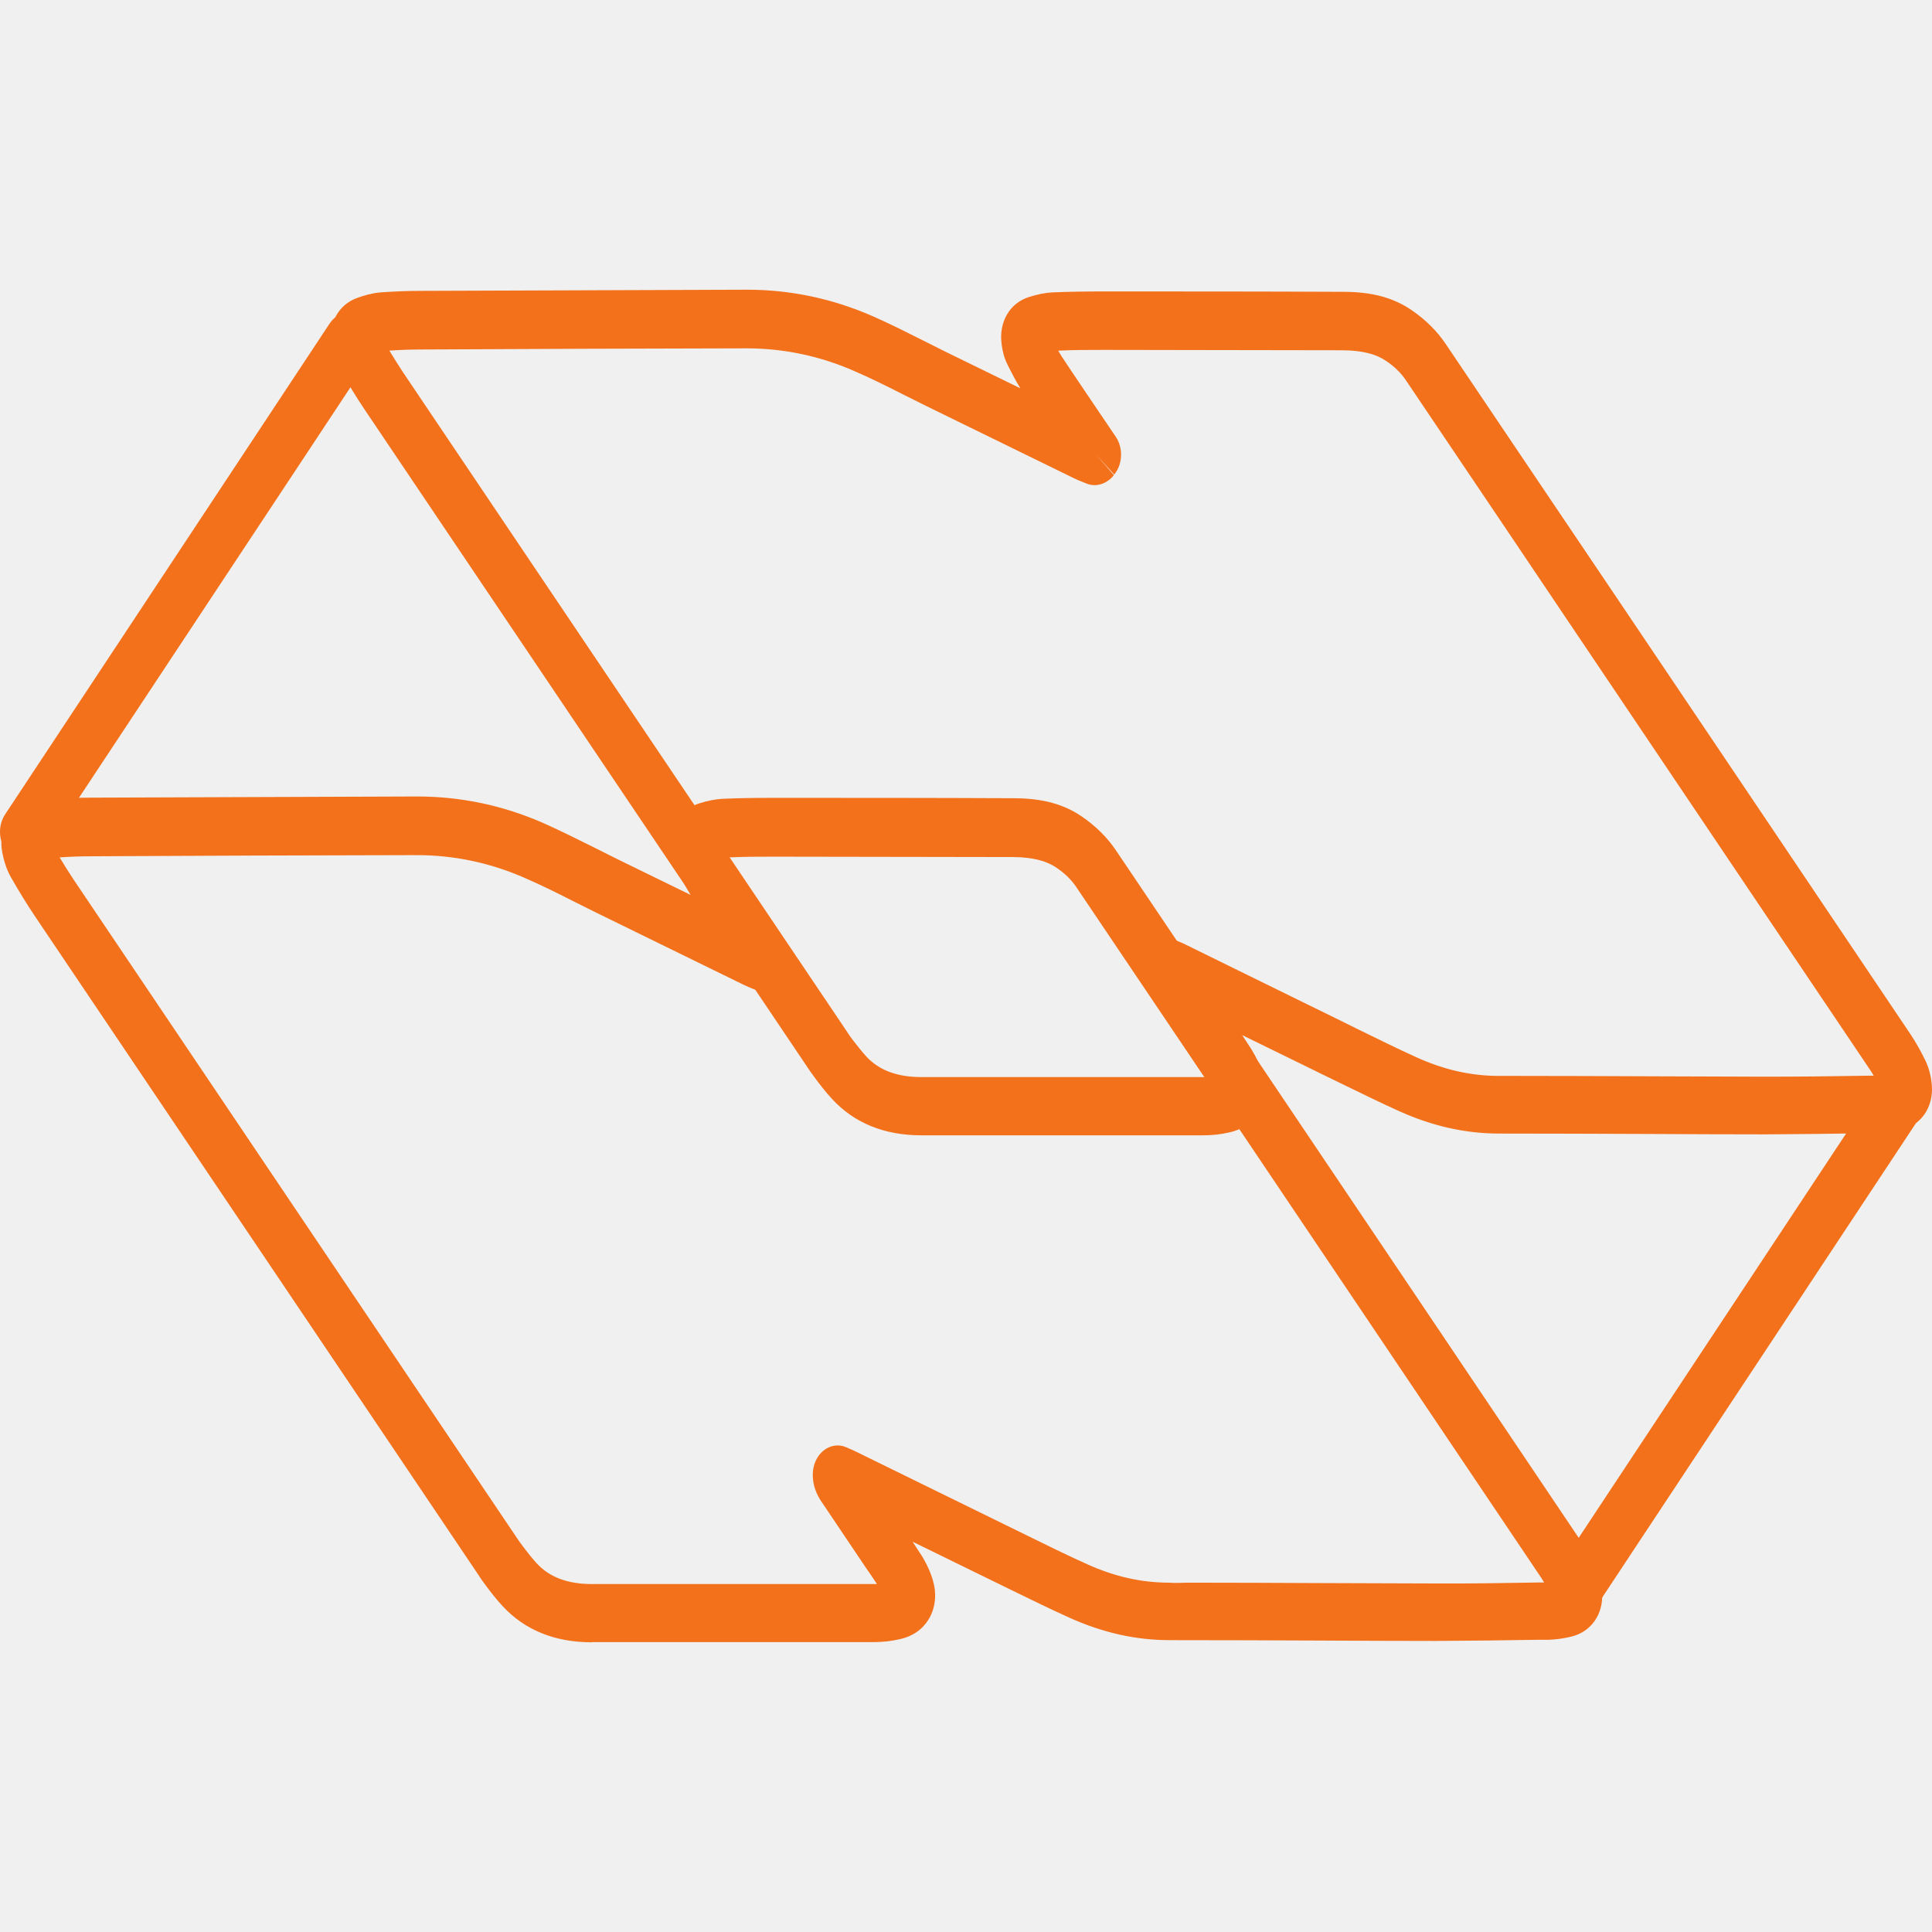
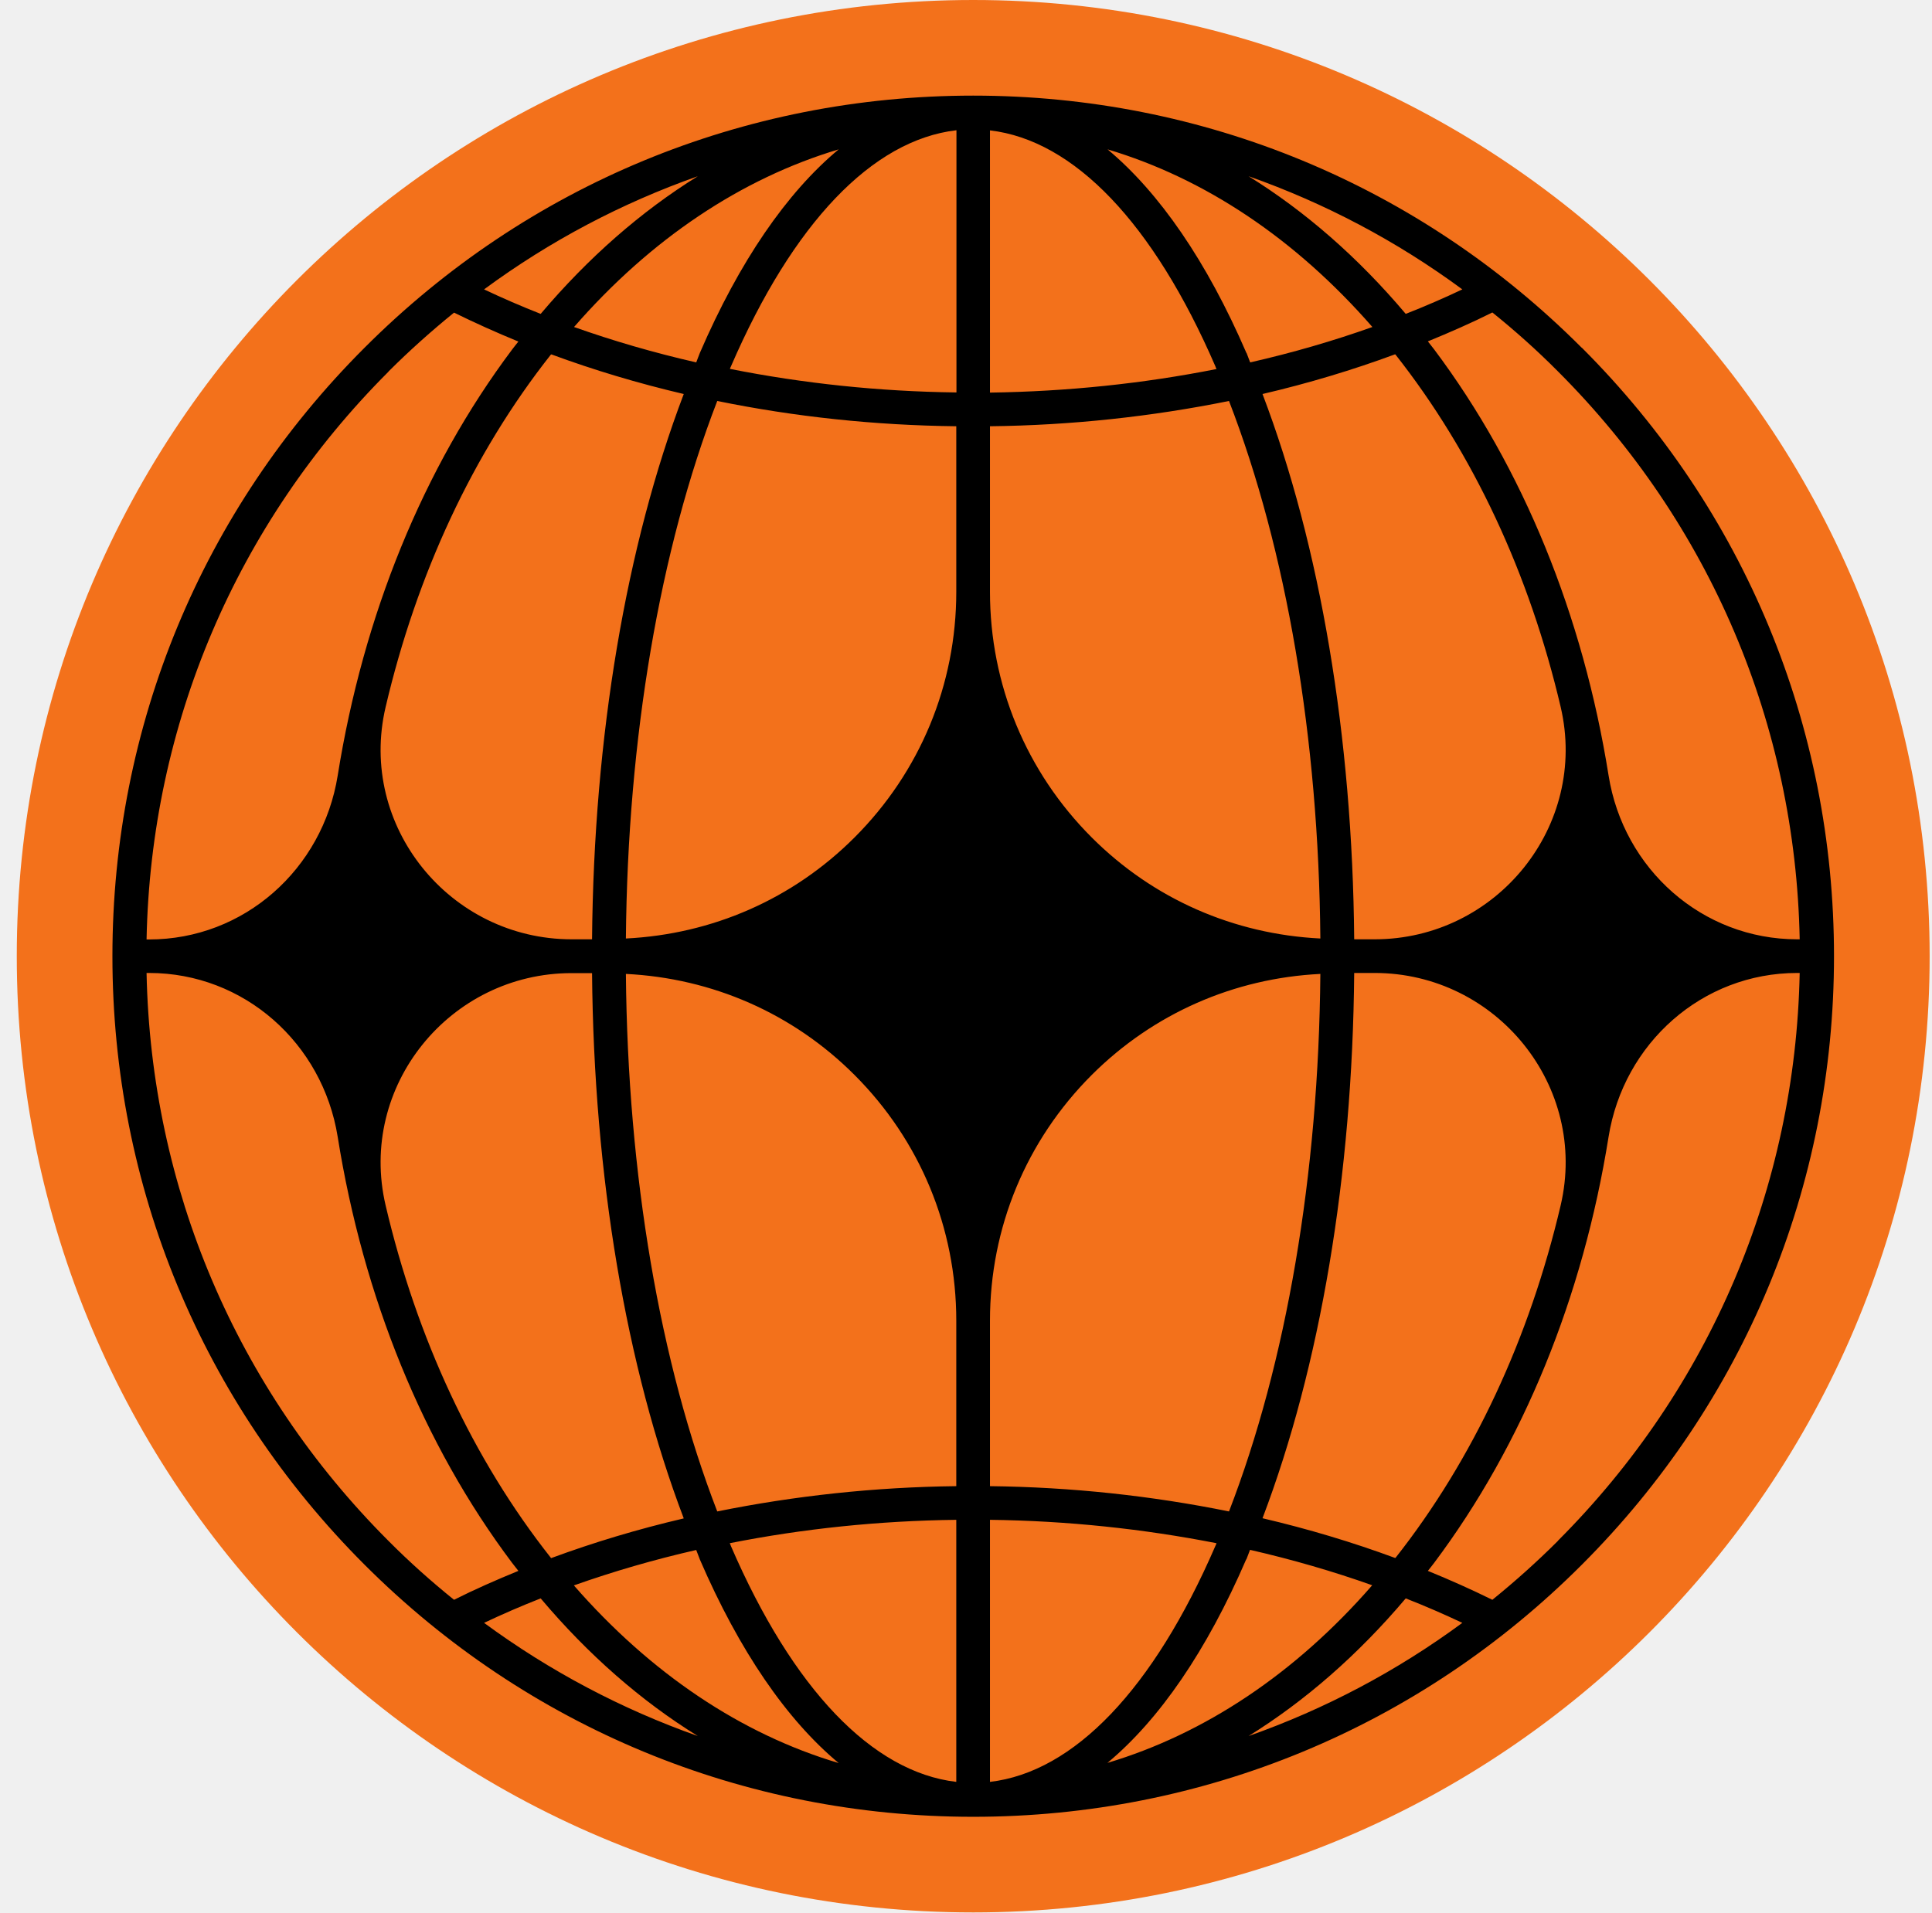
- <svg xmlns="http://www.w3.org/2000/svg" width="100" height="100" viewBox="0 0 100 100" fill="none">
-   <path d="M30.633 85.005C28.718 85.005 27.157 84.372 26.009 83.126C25.682 82.774 25.406 82.412 25.156 82.08C24.966 81.829 24.793 81.568 24.621 81.306L20.86 75.718C14.504 66.281 8.147 56.834 1.79 47.397C1.394 46.803 0.988 46.15 0.566 45.407C0.298 44.934 0.178 44.442 0.117 44.11C-0.098 43.015 0.445 41.999 1.437 41.648C1.747 41.537 2.17 41.407 2.618 41.366C3.317 41.316 4.033 41.286 4.749 41.286C10.355 41.266 15.961 41.246 21.568 41.226H21.602C23.853 41.226 26.044 41.688 28.123 42.602C29.011 42.994 29.882 43.437 30.719 43.849C31.09 44.04 31.469 44.221 31.84 44.412L35.747 46.321C35.497 45.919 35.29 45.507 35.109 45.145C34.876 44.683 34.807 44.301 34.773 44.01C34.626 42.884 35.187 41.909 36.178 41.587C36.627 41.447 37.015 41.366 37.386 41.346C38.291 41.306 39.197 41.296 40.103 41.296C44.225 41.296 48.34 41.296 52.462 41.316C53.937 41.316 55.059 41.617 56.007 42.271C56.723 42.763 57.31 43.346 57.758 44.01C59.647 46.814 61.536 49.618 63.425 52.422L64.684 54.291C70.402 62.784 76.112 71.266 81.822 79.759C82.098 80.171 82.348 80.613 82.59 81.115C82.779 81.507 82.891 81.97 82.926 82.442C82.995 83.558 82.348 84.472 81.322 84.713C80.899 84.814 80.52 84.864 80.157 84.874H79.709C77.906 84.904 76.103 84.925 74.301 84.935C72.334 84.935 70.376 84.925 68.41 84.915C65.797 84.904 63.183 84.894 60.57 84.894H60.553C58.793 84.894 57.094 84.513 55.369 83.739C54.317 83.266 53.282 82.754 52.247 82.251L47.236 79.799C47.391 80.04 47.546 80.271 47.701 80.513C47.969 80.945 48.176 81.397 48.297 81.839C48.478 82.472 48.426 83.126 48.15 83.668C47.934 84.09 47.486 84.643 46.572 84.844C46.132 84.945 45.675 84.995 45.226 84.995C42.156 84.995 39.085 84.995 36.014 84.995H30.641L30.633 85.005ZM3.076 44.361C3.326 44.783 3.576 45.175 3.817 45.537C10.174 54.984 16.531 64.422 22.887 73.859L26.656 79.457C26.794 79.668 26.941 79.879 27.096 80.08C27.312 80.362 27.527 80.643 27.778 80.915C28.442 81.638 29.382 81.99 30.641 81.99H36.014C39.085 81.99 42.156 81.99 45.217 81.99C45.278 81.99 45.33 81.99 45.39 81.99C45.2 81.698 45.01 81.417 44.812 81.136L43.906 79.789C43.467 79.136 43.035 78.492 42.595 77.839C42.414 77.578 42.069 77.085 42.069 76.322C42.069 75.829 42.276 75.367 42.621 75.085C42.966 74.804 43.415 74.734 43.812 74.914L43.967 74.985C44.096 75.035 44.2 75.085 44.303 75.135L53.221 79.507C54.23 80 55.24 80.502 56.275 80.965C57.698 81.608 59.086 81.919 60.527 81.919C60.846 81.95 61.148 81.919 61.458 81.919C63.77 81.919 66.09 81.93 68.401 81.94C70.359 81.94 72.326 81.96 74.284 81.96C76.078 81.97 77.863 81.94 79.657 81.909H79.924C79.873 81.819 79.821 81.739 79.769 81.658C74.059 73.166 68.35 64.683 62.631 56.191L61.372 54.321C59.483 51.517 57.594 48.713 55.705 45.909C55.455 45.537 55.11 45.196 54.67 44.904C54.136 44.542 53.428 44.371 52.437 44.361C48.314 44.361 44.2 44.341 40.086 44.341C39.292 44.341 38.498 44.341 37.714 44.381C37.774 44.482 37.834 44.582 37.895 44.683C38.516 45.628 39.154 46.572 39.792 47.507L40.689 48.834C41.077 49.417 41.051 50.241 40.62 50.783L39.672 49.758L40.594 50.814C40.241 51.266 39.654 51.457 39.163 51.256L38.981 51.185C38.826 51.125 38.671 51.055 38.516 50.984L30.814 47.216C30.434 47.025 30.046 46.834 29.666 46.643C28.856 46.231 28.011 45.809 27.174 45.447C25.397 44.663 23.508 44.261 21.576 44.261H21.542C15.935 44.271 10.329 44.291 4.732 44.321C4.171 44.321 3.61 44.341 3.058 44.381L3.076 44.361Z" fill="#F3711B" />
-   <path d="M47.693 58.764C45.778 58.764 44.217 58.131 43.07 56.885C42.742 56.533 42.458 56.161 42.216 55.839C42.026 55.588 41.854 55.337 41.681 55.075L37.921 49.487C31.564 40.05 25.208 30.603 18.851 21.166C18.454 20.573 18.058 19.929 17.626 19.176C17.359 18.713 17.247 18.241 17.178 17.879C16.962 16.773 17.506 15.768 18.497 15.417C18.808 15.306 19.23 15.175 19.679 15.135C20.378 15.085 21.093 15.055 21.809 15.055C27.416 15.035 33.022 15.015 38.628 14.995H38.663C40.914 14.995 43.105 15.457 45.183 16.372C46.08 16.764 46.943 17.206 47.788 17.628C48.159 17.819 48.538 18 48.909 18.191L52.816 20.1C52.566 19.708 52.376 19.316 52.178 18.934L52.135 18.844C51.945 18.462 51.876 18.08 51.842 17.799C51.695 16.673 52.256 15.698 53.248 15.377C53.696 15.236 54.084 15.155 54.455 15.135C55.361 15.095 56.266 15.085 57.172 15.085C61.295 15.085 65.409 15.085 69.532 15.105C71.006 15.105 72.128 15.407 73.076 16.06C73.792 16.552 74.379 17.135 74.827 17.799C76.716 20.603 78.605 23.407 80.494 26.211L83.401 30.522C88.567 38.191 93.733 45.869 98.891 53.538C99.167 53.95 99.417 54.402 99.659 54.895C99.849 55.287 99.961 55.749 99.995 56.221C100.064 57.337 99.417 58.251 98.391 58.493C97.986 58.593 97.589 58.643 97.227 58.653H96.778C94.975 58.684 93.173 58.704 91.362 58.714C89.395 58.714 87.437 58.704 85.471 58.694C82.857 58.684 80.244 58.673 77.63 58.673H77.613C75.854 58.673 74.155 58.292 72.43 57.518C71.36 57.035 70.308 56.513 69.247 56L68.505 55.638C67.099 54.955 65.702 54.261 64.296 53.578C64.451 53.819 64.607 54.05 64.762 54.292C65.029 54.724 65.236 55.176 65.357 55.618C65.538 56.251 65.486 56.905 65.21 57.437C64.995 57.859 64.546 58.412 63.632 58.613C63.192 58.714 62.744 58.764 62.295 58.764C59.225 58.764 56.154 58.764 53.084 58.764H47.71H47.693ZM20.136 18.12C20.395 18.542 20.636 18.934 20.878 19.296C27.235 28.744 33.591 38.181 39.948 47.618L43.717 53.216C43.855 53.427 43.993 53.638 44.148 53.839C44.364 54.121 44.588 54.402 44.83 54.673C45.494 55.397 46.434 55.749 47.693 55.749H53.066C56.137 55.749 59.207 55.749 62.269 55.749C62.33 55.749 62.381 55.749 62.442 55.749C62.252 55.457 62.062 55.176 61.873 54.895L60.984 53.588C60.536 52.925 60.087 52.261 59.647 51.598C59.466 51.337 59.121 50.844 59.121 50.081C59.121 49.588 59.328 49.126 59.673 48.844C60.018 48.563 60.467 48.492 60.863 48.673L61.036 48.744C61.157 48.794 61.26 48.834 61.355 48.885L63.908 50.141C65.762 51.055 67.625 51.96 69.48 52.874L70.23 53.246C71.257 53.749 72.292 54.261 73.335 54.734C74.758 55.377 76.147 55.689 77.587 55.689C77.915 55.689 78.208 55.689 78.519 55.689C80.83 55.689 83.15 55.699 85.462 55.709C87.42 55.709 89.386 55.729 91.344 55.729C93.147 55.729 94.932 55.709 96.718 55.678H96.985C96.933 55.588 96.882 55.508 96.83 55.427C91.672 47.759 86.506 40.09 81.339 32.412L78.433 28.09C76.544 25.286 74.655 22.482 72.766 19.678C72.516 19.306 72.171 18.965 71.731 18.673C71.196 18.311 70.489 18.14 69.497 18.13C65.383 18.13 61.26 18.11 57.146 18.11C56.352 18.11 55.559 18.11 54.774 18.15C54.834 18.251 54.895 18.361 54.955 18.452C55.576 19.397 56.215 20.331 56.844 21.266L57.75 22.603C58.147 23.186 58.112 24.03 57.672 24.563L56.732 23.527L57.655 24.593C57.301 25.045 56.723 25.236 56.232 25.025L56.051 24.954C55.895 24.894 55.731 24.824 55.585 24.753L47.883 20.985C47.503 20.794 47.124 20.603 46.736 20.412C45.925 20 45.08 19.578 44.243 19.216C42.466 18.432 40.577 18.03 38.645 18.03H38.611C33.005 18.04 27.398 18.06 21.801 18.09C21.24 18.09 20.68 18.11 20.128 18.15L20.136 18.12Z" fill="#F3711B" />
-   <path d="M1.29 44.563C1.014 44.563 0.738 44.462 0.505 44.251C-0.064 43.739 -0.167 42.794 0.272 42.141L17.057 16.753C17.497 16.09 18.307 15.97 18.868 16.482C19.437 16.995 19.541 17.939 19.101 18.593L2.317 43.97C2.058 44.352 1.678 44.553 1.29 44.553V44.563Z" fill="#F3711B" />
-   <path d="M81.779 83.458C81.503 83.458 81.227 83.358 80.994 83.146C80.425 82.634 80.321 81.689 80.761 81.036L97.546 55.659C97.985 54.995 98.796 54.875 99.357 55.387C99.926 55.9 100.03 56.845 99.59 57.498L82.805 82.875C82.547 83.257 82.167 83.458 81.779 83.458Z" fill="#F3711B" />
+ <svg xmlns="http://www.w3.org/2000/svg" width="101" height="100" viewBox="0 0 101 100" fill="none">
+   <g clip-path="url(#clip0_318_2954)">
+     <rect x="0.877" width="100" height="100" rx="50" fill="#F3711B" />
+     <path d="M82.687 18.182C74.199 9.678 62.893 5 50.877 5C38.86 5 27.554 9.678 19.058 18.182C10.554 26.678 5.877 37.975 5.877 50C5.877 62.025 10.554 73.314 19.058 81.818C27.554 90.314 38.86 95 50.877 95C62.893 95 74.199 90.322 82.695 81.818C91.191 73.322 95.877 62.017 95.877 50C95.877 37.983 91.199 26.678 82.695 18.182H82.687ZM94.083 49.116H93.951C88.992 49.116 84.868 45.446 84.092 40.545C82.753 32.174 79.629 24.479 74.976 18.273C74.868 18.132 74.753 17.992 74.645 17.851C75.794 17.38 76.926 16.884 78.017 16.339C79.207 17.297 80.356 18.322 81.447 19.422C89.406 27.38 93.86 37.893 94.083 49.107V49.116ZM72.926 81.463C70.711 80.645 68.397 79.95 66.001 79.388C69.017 71.455 70.703 61.479 70.794 50.876H71.86C78.24 50.876 83.042 56.81 81.588 63.025C79.959 69.967 77.025 76.297 72.951 81.463H72.935H72.926ZM28.802 81.463C24.72 76.297 21.786 69.967 20.158 63.025C18.703 56.81 23.505 50.884 29.885 50.884H30.951C31.042 61.488 32.728 71.463 35.745 79.397C33.34 79.959 31.034 80.653 28.819 81.471H28.802V81.463ZM28.819 18.529C31.034 19.347 33.348 20.041 35.745 20.603C32.728 28.537 31.042 38.512 30.951 49.116H29.885C23.505 49.116 18.703 43.182 20.158 36.975C21.786 30.033 24.72 23.703 28.802 18.537H28.819V18.529ZM32.72 50.926C37.232 51.149 41.447 52.983 44.67 56.207C48.1 59.636 49.992 64.207 49.992 69.058V77.711C45.728 77.76 41.538 78.215 37.496 79.033C34.496 71.273 32.811 61.422 32.72 50.926ZM49.992 20.521C45.951 20.471 41.984 20.05 38.158 19.289C38.174 19.248 38.191 19.19 38.216 19.149C41.455 11.661 45.604 7.322 50.001 6.81V20.521H49.992ZM37.496 20.967C41.538 21.793 45.72 22.24 49.992 22.289V30.942C49.992 35.802 48.1 40.364 44.67 43.793C41.447 47.017 37.232 48.851 32.72 49.074C32.811 38.578 34.496 28.727 37.496 20.967ZM49.992 79.471V93.174C45.604 92.661 41.447 88.331 38.207 80.835C38.191 80.785 38.174 80.736 38.149 80.694C41.976 79.934 45.943 79.521 49.992 79.471ZM51.753 79.471C55.794 79.521 59.761 79.942 63.596 80.694C63.579 80.744 63.563 80.793 63.538 80.835C60.298 88.322 56.149 92.661 51.753 93.174V79.471ZM64.249 79.033C60.215 78.215 56.026 77.76 51.753 77.711V69.058C51.753 64.198 53.645 59.636 57.075 56.207C60.298 52.992 64.513 51.149 69.025 50.926C68.935 61.422 67.249 71.273 64.249 79.033ZM57.075 43.793C53.645 40.364 51.753 35.793 51.753 30.942V22.289C56.017 22.24 60.207 21.785 64.249 20.967C67.249 28.727 68.935 38.578 69.025 49.074C64.513 48.851 60.298 47.017 57.075 43.793ZM51.753 20.521V6.818C56.149 7.331 60.298 11.669 63.538 19.157C63.554 19.198 63.571 19.256 63.596 19.297C59.761 20.058 55.802 20.471 51.761 20.529L51.753 20.521ZM65.158 18.454C63.092 13.669 60.612 10.074 57.901 7.81C62.992 9.331 67.72 12.488 71.745 17.099C69.703 17.826 67.571 18.446 65.356 18.95C65.29 18.793 65.232 18.612 65.166 18.454H65.158ZM36.587 18.454C36.521 18.612 36.464 18.785 36.397 18.95C34.191 18.446 32.059 17.826 30.009 17.099C34.026 12.488 38.761 9.331 43.844 7.81C41.125 10.074 38.654 13.669 36.587 18.454ZM36.397 81.05C36.464 81.207 36.521 81.388 36.587 81.546C38.654 86.331 41.125 89.926 43.844 92.19C38.753 90.678 34.026 87.512 30.001 82.901C32.05 82.174 34.182 81.554 36.389 81.05H36.397ZM65.158 81.537C65.224 81.38 65.282 81.207 65.348 81.041C67.554 81.546 69.687 82.165 71.736 82.893C67.72 87.504 62.984 90.661 57.893 92.182C60.612 89.917 63.083 86.322 65.149 81.537H65.158ZM70.794 49.116C70.703 38.512 69.017 28.529 66.001 20.603C68.406 20.041 70.711 19.347 72.926 18.529H72.943C77.025 23.703 79.959 30.025 81.588 36.967C83.042 43.182 78.24 49.116 71.86 49.116H70.794ZM76.447 15.132C75.488 15.587 74.496 16.017 73.488 16.413C71.001 13.463 68.232 11.05 65.273 9.215C69.257 10.62 73.017 12.603 76.447 15.132ZM28.265 16.413C27.257 16.017 26.265 15.587 25.306 15.132C28.736 12.603 32.496 10.62 36.48 9.215C33.521 11.05 30.753 13.471 28.265 16.413ZM20.306 19.43C21.406 18.331 22.554 17.306 23.736 16.347C24.827 16.884 25.951 17.388 27.1 17.86C26.992 18 26.877 18.132 26.769 18.281C22.116 24.488 18.992 32.182 17.654 40.554C16.868 45.455 12.753 49.124 7.794 49.124H7.662C7.885 37.909 12.348 27.397 20.306 19.438V19.43ZM7.662 50.876H7.794C12.753 50.876 16.868 54.545 17.654 59.446C18.992 67.818 22.108 75.512 26.769 81.719C26.877 81.859 26.992 82 27.1 82.141C25.951 82.612 24.819 83.107 23.736 83.653C22.546 82.694 21.397 81.669 20.306 80.57C12.348 72.612 7.893 62.099 7.662 50.884V50.876ZM25.306 84.859C26.265 84.405 27.257 83.975 28.265 83.579C30.753 86.529 33.513 88.942 36.48 90.777C32.505 89.372 28.744 87.388 25.306 84.859ZM73.488 83.579C74.496 83.975 75.488 84.405 76.447 84.859C73.017 87.388 69.257 89.372 65.273 90.777C68.232 88.942 71.001 86.521 73.488 83.579ZM81.447 80.57C80.348 81.669 79.199 82.694 78.017 83.653C76.926 83.116 75.802 82.612 74.645 82.141C74.753 82 74.868 81.868 74.976 81.719C79.629 75.512 82.753 67.818 84.092 59.446C84.877 54.545 88.992 50.876 93.951 50.876H94.083C93.86 62.091 89.397 72.603 81.447 80.562V80.57Z" fill="black" />
+   </g>
+   <defs>
+     <clipPath id="clip0_318_2954">
+       <rect x="0.877" width="100" height="100" rx="50" fill="white" />
+     </clipPath>
+   </defs>
</svg>
